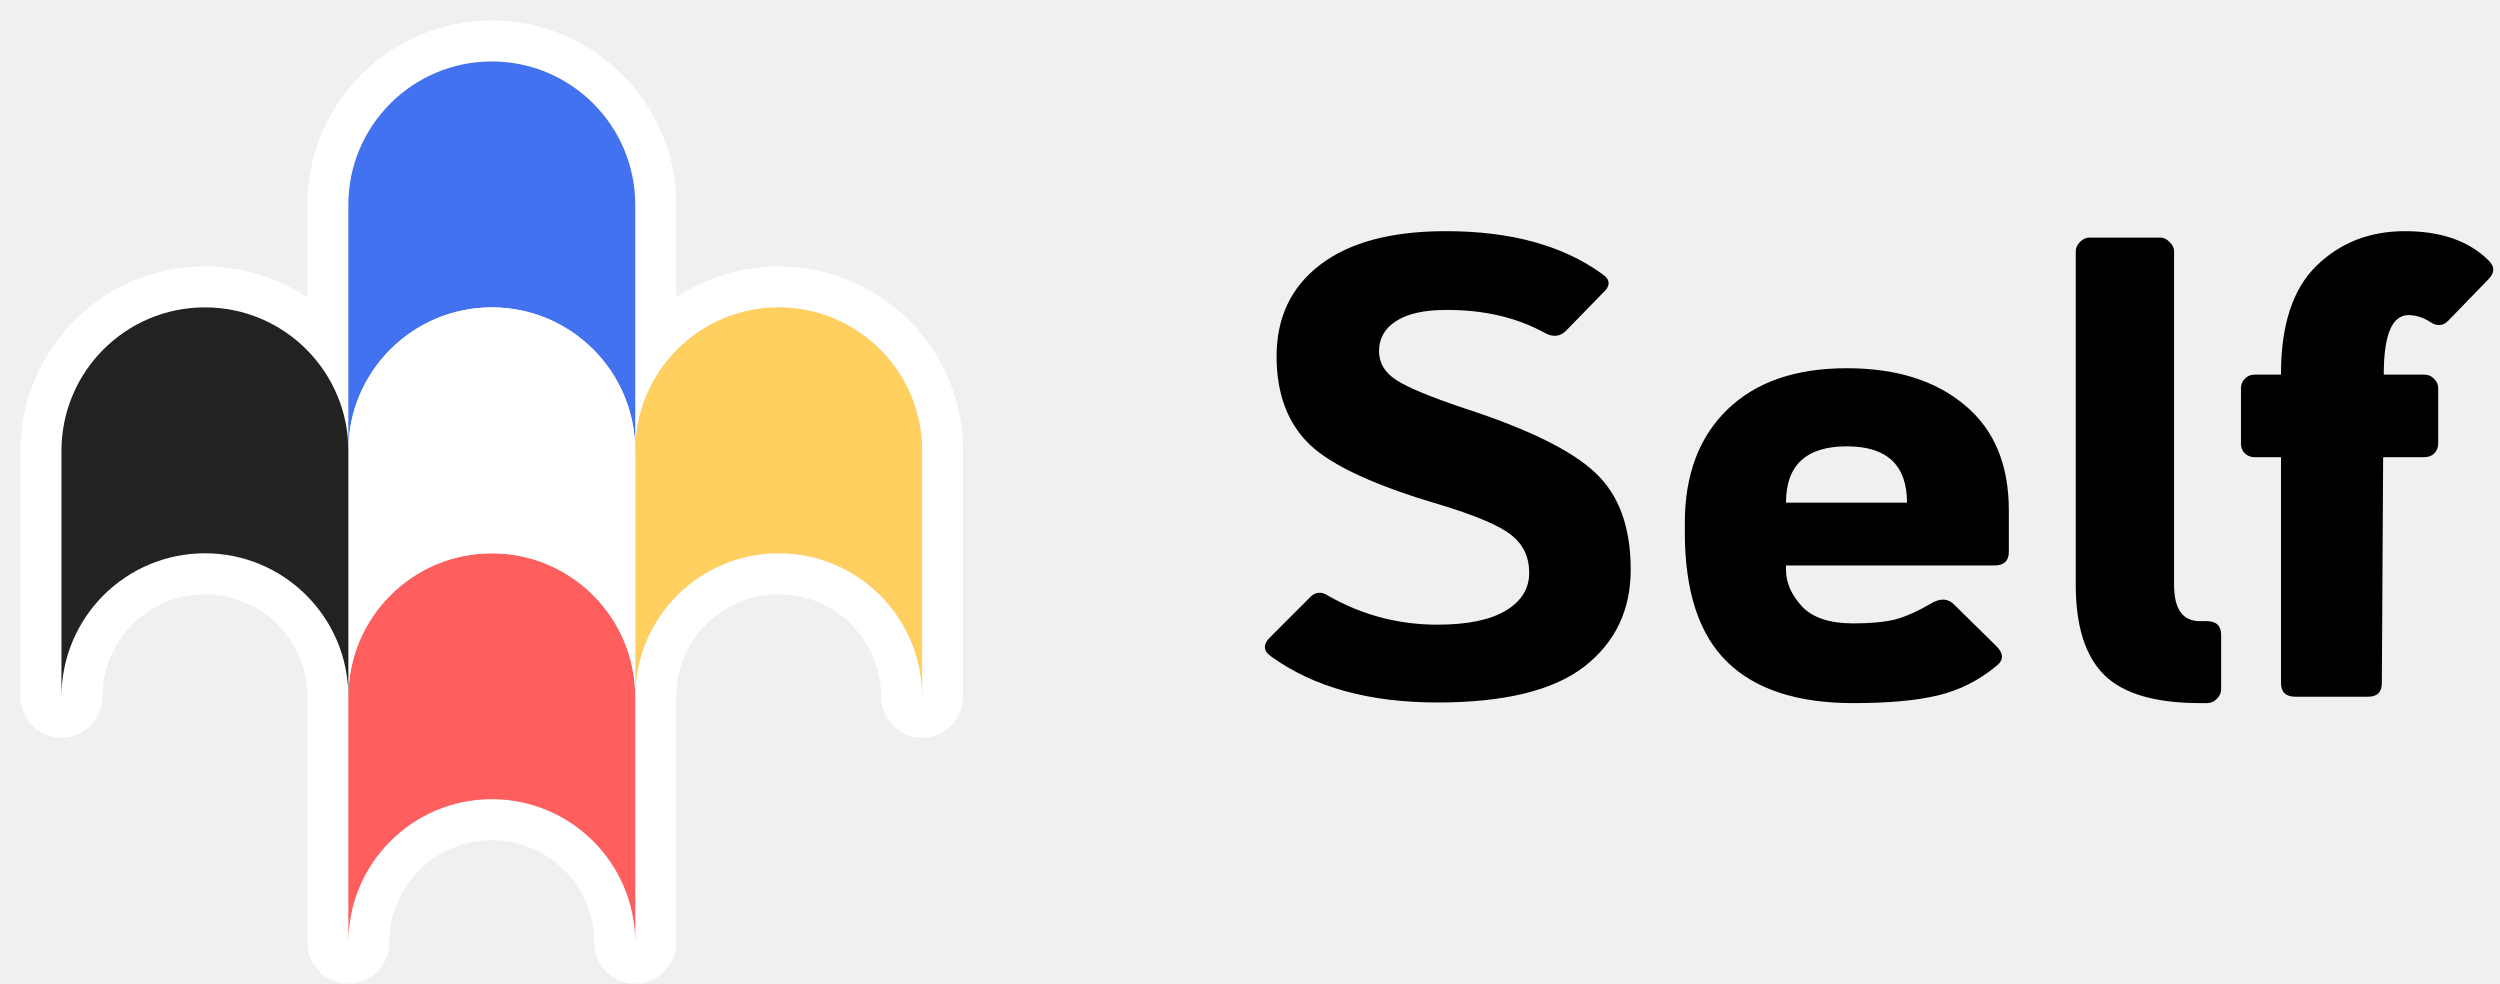
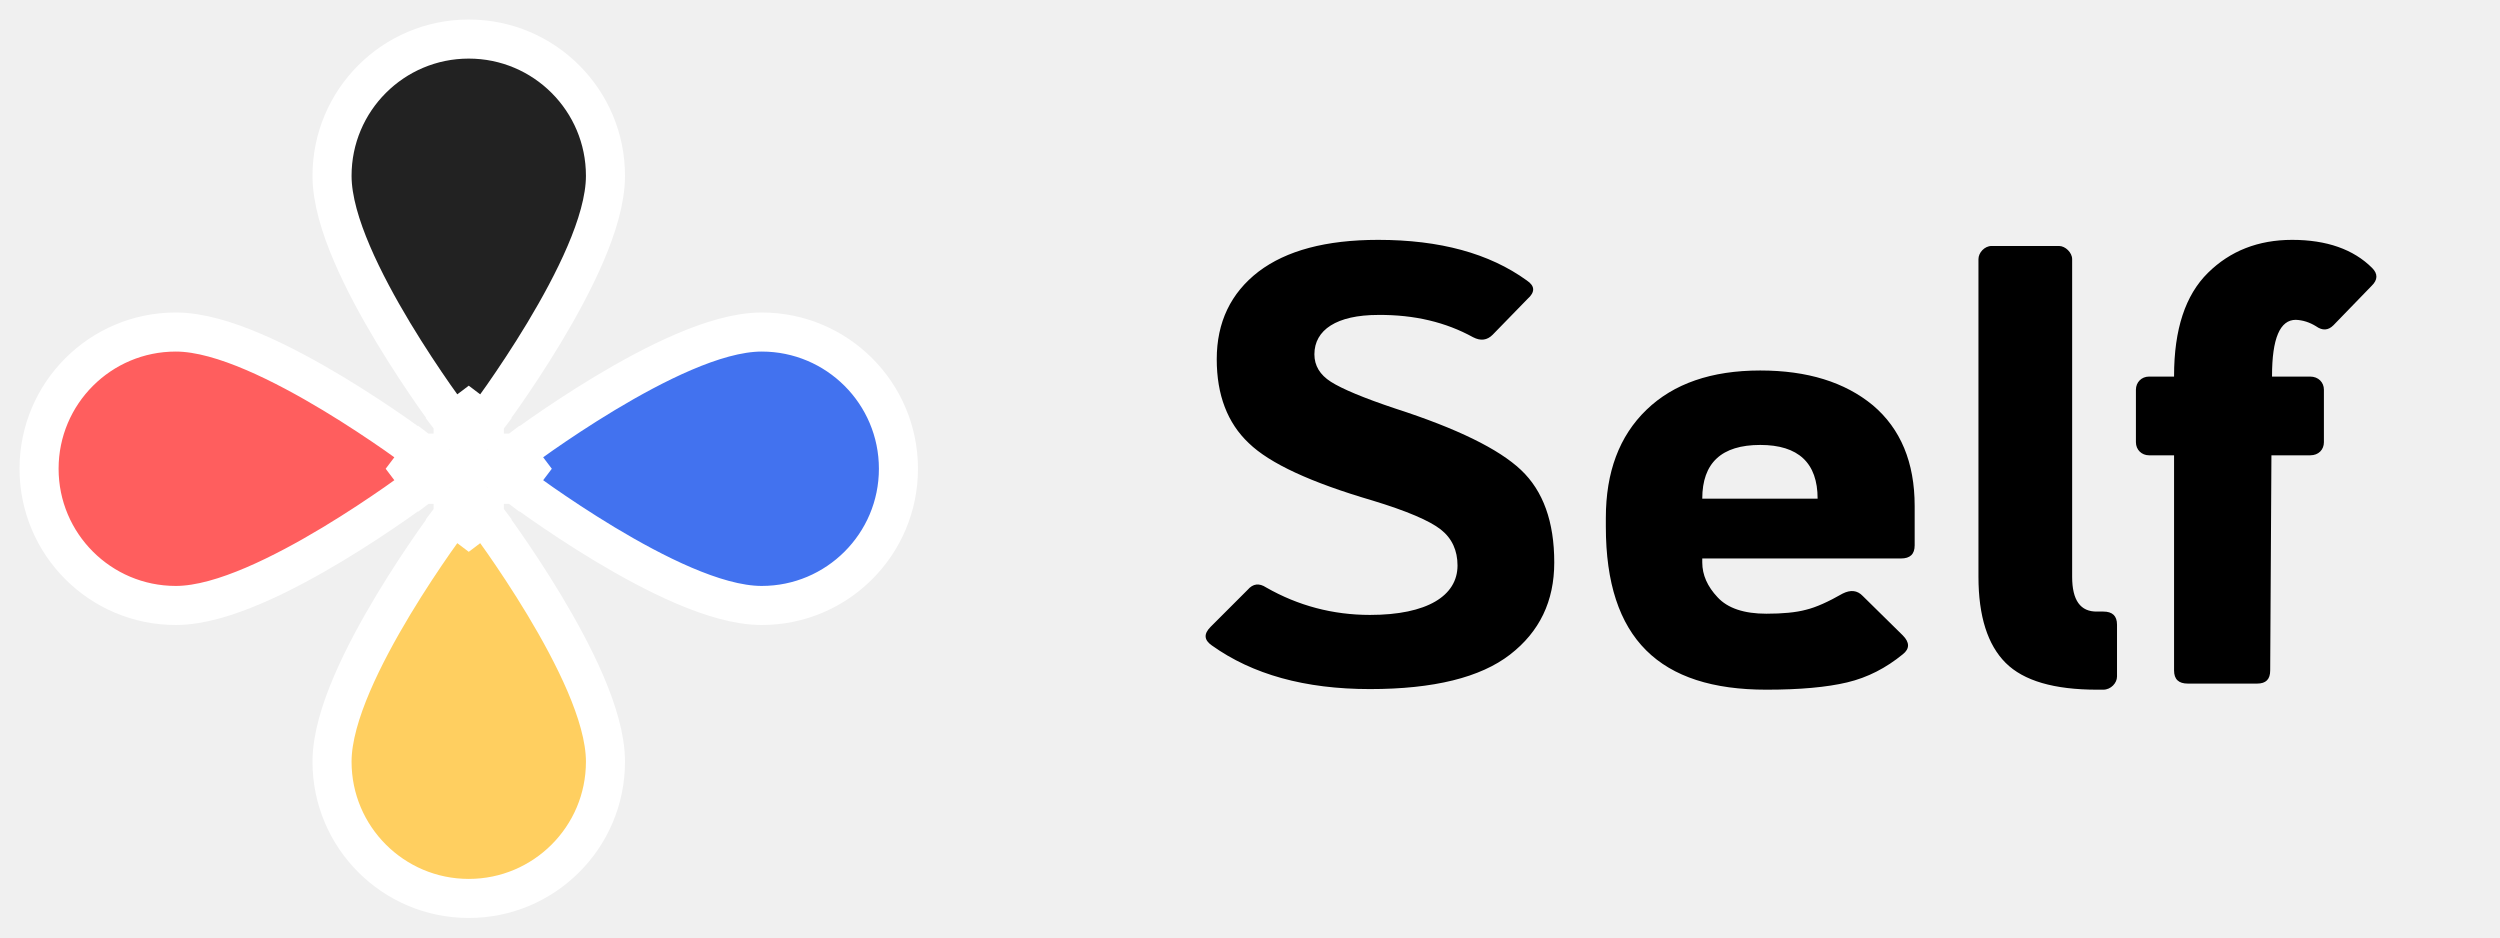
- <svg xmlns="http://www.w3.org/2000/svg" width="122" height="48" viewBox="0 0 122 48" fill="none">
-   <path fill-rule="evenodd" clip-rule="evenodd" d="M3 36C1.895 36 1 35.105 1 34V22C1 17.029 5.029 13 10 13C11.85 13 13.57 13.558 15 14.515V10C15 5.029 19.029 1 24 1C28.971 1 33 5.029 33 10V14.515C34.43 13.558 36.15 13 38 13C42.971 13 47 17.029 47 22V34C47 35.105 46.105 36 45 36C43.895 36 43 35.105 43 34C43 31.239 40.761 29 38 29C35.239 29 33 31.239 33 34V46C33 47.105 32.105 48 31 48C29.895 48 29 47.105 29 46C29 43.239 26.761 41 24 41C21.239 41 19 43.239 19 46C19 47.105 18.105 48 17 48C15.895 48 15 47.105 15 46V34C15 31.239 12.761 29 10 29C7.239 29 5 31.239 5 34C5 35.105 4.105 36 3 36ZM5 29.101C6.271 27.805 8.041 27 10 27C13.866 27 17 30.134 17 34V46C17 44.093 17.763 42.364 19 41.101C20.27 39.804 22.041 39 24 39C25.959 39 27.73 39.804 29 41.101C30.237 42.364 31 44.093 31 46V34C31 30.134 34.134 27 38 27C39.959 27 41.73 27.805 43 29.101C44.237 30.364 45 32.093 45 34V22C45 18.134 41.866 15 38 15C36.041 15 34.27 15.805 33 17.101C31.763 18.364 31 20.093 31 22V10C31 6.134 27.866 3 24 3C20.134 3 17 6.134 17 10V22C17 20.093 16.237 18.364 15 17.101C13.729 15.805 11.959 15 10 15C6.134 15 3 18.134 3 22V34C3 32.093 3.763 30.364 5 29.101Z" fill="white" />
-   <path fill-rule="evenodd" clip-rule="evenodd" d="M24 3C20.134 3 17 6.134 17 10V22C17 18.134 20.134 15 24 15C27.866 15 31 18.134 31 22V10C31 6.134 27.866 3 24 3Z" fill="#4272EF" />
-   <path fill-rule="evenodd" clip-rule="evenodd" d="M24 27C20.134 27 17 30.134 17 34V46C17 42.134 20.134 39 24 39C27.866 39 31 42.134 31 46V34C31 30.134 27.866 27 24 27Z" fill="#FF5E5E" />
-   <path fill-rule="evenodd" clip-rule="evenodd" d="M38 15C34.134 15 31 18.134 31 22V34C31 30.134 34.134 27 38 27C41.866 27 45 30.134 45 34V22C45 18.134 41.866 15 38 15Z" fill="#FFCF60" />
-   <path fill-rule="evenodd" clip-rule="evenodd" d="M24 15C20.134 15 17 18.134 17 22V34C17 30.134 20.134 27 24 27C27.866 27 31 30.134 31 34V22C31 18.134 27.866 15 24 15Z" fill="white" />
-   <path fill-rule="evenodd" clip-rule="evenodd" d="M10 15C6.134 15 3 18.134 3 22V34C3 30.134 6.134 27 10 27C13.866 27 17 30.134 17 34V22C17 18.134 13.866 15 10 15Z" fill="#222222" />
-   <path d="M62.297 17.391C62.297 15.495 63.005 14.005 64.422 12.922C65.849 11.828 67.896 11.281 70.562 11.281C73.719 11.281 76.255 11.974 78.172 13.359C78.599 13.641 78.609 13.958 78.203 14.312L76.422 16.141C76.141 16.422 75.807 16.463 75.422 16.266C74.037 15.495 72.417 15.115 70.562 15.125C69.5 15.125 68.688 15.307 68.125 15.672C67.573 16.026 67.297 16.516 67.297 17.141C67.297 17.713 67.578 18.182 68.141 18.547C68.703 18.912 69.807 19.37 71.453 19.922C74.588 20.943 76.724 21.995 77.859 23.078C79.005 24.151 79.578 25.724 79.578 27.797C79.578 29.776 78.823 31.354 77.312 32.531C75.802 33.698 73.412 34.281 70.141 34.281C66.818 34.281 64.12 33.536 62.047 32.047C61.641 31.766 61.62 31.448 61.984 31.094L63.875 29.203C64.156 28.88 64.474 28.838 64.828 29.078C66.474 30.016 68.245 30.484 70.141 30.484C71.609 30.484 72.724 30.255 73.484 29.797C74.245 29.338 74.625 28.724 74.625 27.953C74.625 27.182 74.333 26.568 73.75 26.109C73.177 25.651 72.016 25.156 70.266 24.625C67.13 23.708 65.016 22.734 63.922 21.703C62.839 20.662 62.297 19.224 62.297 17.391ZM94.344 29.391C94.75 29.182 95.094 29.224 95.375 29.516L97.422 31.531C97.787 31.896 97.787 32.219 97.422 32.5C96.568 33.208 95.615 33.688 94.562 33.938C93.521 34.188 92.146 34.312 90.438 34.312C87.708 34.312 85.656 33.641 84.281 32.297C82.906 30.953 82.219 28.844 82.219 25.969V25.516C82.219 23.172 82.912 21.328 84.297 19.984C85.682 18.641 87.625 17.969 90.125 17.969C92.531 17.969 94.448 18.568 95.875 19.766C97.312 20.953 98.031 22.667 98.031 24.906V26.922C98.031 27.37 97.797 27.594 97.328 27.594H87.156V27.797C87.156 28.432 87.417 29.031 87.938 29.594C88.458 30.146 89.292 30.422 90.438 30.422C91.271 30.422 91.948 30.359 92.469 30.234C92.99 30.099 93.615 29.818 94.344 29.391ZM87.156 24.531H93.062C93.062 22.698 92.083 21.781 90.125 21.781C88.146 21.781 87.156 22.698 87.156 24.531ZM108.391 33.641C108.391 33.807 108.323 33.958 108.188 34.094C108.052 34.24 107.885 34.312 107.688 34.312H107.375C105.177 34.312 103.615 33.854 102.688 32.938C101.76 32.021 101.297 30.552 101.297 28.531V12.266C101.297 12.099 101.365 11.948 101.5 11.812C101.635 11.667 101.792 11.594 101.969 11.594H105.422C105.589 11.594 105.74 11.667 105.875 11.812C106.021 11.948 106.094 12.099 106.094 12.266V28.531C106.094 29.729 106.521 30.323 107.375 30.312H107.688C108.156 30.312 108.391 30.537 108.391 30.984V33.641ZM121.453 12.719C121.755 13.021 121.745 13.328 121.422 13.641L119.469 15.656C119.208 15.917 118.911 15.932 118.578 15.703C118.255 15.495 117.911 15.385 117.547 15.375C116.734 15.375 116.328 16.333 116.328 18.25V18.281H118.281C118.49 18.281 118.656 18.349 118.781 18.484C118.917 18.609 118.984 18.766 118.984 18.953V21.641C118.984 21.828 118.922 21.99 118.797 22.125C118.672 22.25 118.5 22.312 118.281 22.312H116.297L116.234 33.328C116.234 33.776 116.01 34 115.562 34H112.016C111.547 34 111.312 33.776 111.312 33.328V22.312H110.031C109.844 22.312 109.682 22.25 109.547 22.125C109.422 22 109.359 21.838 109.359 21.641V18.953C109.359 18.766 109.422 18.609 109.547 18.484C109.672 18.349 109.833 18.281 110.031 18.281H111.312V18.25C111.312 15.865 111.885 14.109 113.031 12.984C114.188 11.849 115.63 11.281 117.359 11.281C119.13 11.281 120.495 11.76 121.453 12.719Z" fill="black" />
+ <svg xmlns="http://www.w3.org/2000/svg" width="128" height="48" viewBox="0 0 128 48" fill="none">
+   <path d="M24 21L23.202 21.603L24 22.658L24.798 21.603L24 21ZM24 21C24.798 21.603 24.798 21.603 24.798 21.603L24.798 21.602L24.799 21.601L24.803 21.596L24.817 21.577L24.87 21.506C24.916 21.445 24.982 21.355 25.066 21.24C25.233 21.01 25.472 20.678 25.758 20.268C26.329 19.448 27.092 18.31 27.857 17.04C28.619 15.772 29.395 14.356 29.982 12.982C30.559 11.633 31 10.223 31 9C31 5.134 27.866 2 24 2C20.134 2 17 5.134 17 9C17 10.223 17.441 11.633 18.018 12.982C18.605 14.356 19.381 15.772 20.143 17.04C20.908 18.31 21.671 19.448 22.242 20.268C22.528 20.678 22.767 21.01 22.934 21.24C23.018 21.355 23.084 21.445 23.13 21.506L23.183 21.577L23.197 21.596L23.201 21.601L23.202 21.602L23.202 21.603C23.202 21.603 23.202 21.603 24 21Z" fill="#222222" stroke="white" stroke-width="2" />
+   <path d="M27 24L26.397 23.202L25.342 24L26.397 24.798L27 24ZM27 24C26.397 24.798 26.397 24.798 26.397 24.798L26.398 24.798L26.399 24.799L26.404 24.803L26.423 24.817L26.494 24.87C26.555 24.916 26.645 24.982 26.76 25.066C26.99 25.233 27.322 25.472 27.732 25.758C28.552 26.329 29.69 27.092 30.96 27.857C32.228 28.619 33.644 29.395 35.017 29.982C36.367 30.559 37.777 31 39 31C42.866 31 46 27.866 46 24C46 20.134 42.866 17 39 17C37.777 17 36.367 17.441 35.017 18.018C33.644 18.605 32.228 19.381 30.96 20.143C29.69 20.908 28.552 21.671 27.732 22.242C27.322 22.528 26.99 22.767 26.76 22.934C26.645 23.018 26.555 23.084 26.494 23.13L26.423 23.183L26.404 23.197L26.399 23.201L26.398 23.202L26.397 23.202C26.397 23.202 26.397 23.202 27 24Z" fill="#4272EF" stroke="white" stroke-width="2" />
+   <path d="M24 27L24.798 26.397L24 25.342L23.202 26.397L24 27ZM24 27C23.202 26.397 23.202 26.397 23.202 26.397L23.202 26.398L23.201 26.399L23.197 26.404L23.183 26.423L23.13 26.494C23.084 26.555 23.018 26.645 22.934 26.76C22.767 26.99 22.528 27.322 22.242 27.732C21.671 28.552 20.908 29.69 20.143 30.96C19.381 32.228 18.605 33.644 18.018 35.017C17.441 36.367 17 37.777 17 39C17 42.866 20.134 46 24 46C27.866 46 31 42.866 31 39C31 37.777 30.559 36.367 29.982 35.017C29.395 33.644 28.619 32.228 27.857 30.96C27.092 29.69 26.329 28.552 25.758 27.732C25.472 27.322 25.233 26.99 25.066 26.76C24.982 26.645 24.916 26.555 24.87 26.494L24.817 26.423L24.803 26.404L24.799 26.399L24.798 26.398L24.798 26.397C24.798 26.397 24.798 26.397 24 27Z" fill="#FFCF60" stroke="white" stroke-width="2" />
+   <path d="M21 24L21.603 24.798L22.658 24L21.603 23.202L21 24ZM21 24C21.603 23.202 21.603 23.202 21.603 23.202L21.602 23.202L21.601 23.201L21.596 23.197L21.577 23.183L21.506 23.13C21.445 23.084 21.355 23.018 21.24 22.934C21.01 22.767 20.678 22.528 20.268 22.242C19.448 21.671 18.31 20.908 17.04 20.143C15.772 19.381 14.356 18.605 12.982 18.018C11.633 17.441 10.223 17 9 17C5.134 17 2 20.134 2 24C2 27.866 5.134 31 9 31C10.223 31 11.633 30.559 12.982 29.982C14.356 29.395 15.772 28.62 17.04 27.857C18.31 27.092 19.448 26.329 20.268 25.758C20.678 25.472 21.01 25.233 21.24 25.066C21.355 24.982 21.445 24.916 21.506 24.87L21.577 24.817L21.596 24.803L21.601 24.799L21.602 24.798L21.603 24.798C21.603 24.798 21.603 24.798 21 24Z" fill="#FF5E5E" stroke="white" stroke-width="2" />
+   <path d="M62.297 18.391C62.297 16.5 63.016 15 64.438 13.906C65.859 12.828 67.891 12.281 70.562 12.281C73.719 12.281 76.25 12.969 78.172 14.359C78.594 14.641 78.609 14.953 78.203 15.312L76.422 17.141C76.141 17.422 75.812 17.469 75.422 17.266C74.031 16.5 72.422 16.109 70.562 16.125C68.438 16.125 67.297 16.891 67.297 18.141C67.297 18.719 67.578 19.188 68.141 19.547C68.703 19.906 69.812 20.375 71.453 20.922C74.594 21.938 76.734 22.984 77.875 24.062C79.016 25.141 79.578 26.719 79.578 28.797C79.578 30.781 78.828 32.344 77.312 33.516C75.797 34.688 73.406 35.281 70.141 35.281C66.812 35.281 64.125 34.531 62.047 33.047C61.641 32.766 61.625 32.453 61.984 32.094L63.875 30.203C64.156 29.875 64.469 29.844 64.828 30.078C66.469 31.016 68.25 31.484 70.141 31.484C73.078 31.484 74.625 30.5 74.625 28.953C74.625 28.188 74.344 27.562 73.766 27.109C73.188 26.656 72.016 26.156 70.266 25.625C67.125 24.703 65.016 23.734 63.938 22.688C62.844 21.656 62.297 20.219 62.297 18.391ZM94.344 30.391C94.75 30.188 95.094 30.219 95.375 30.516L97.422 32.531C97.781 32.891 97.781 33.219 97.422 33.5C96.562 34.203 95.625 34.688 94.578 34.938C93.531 35.188 92.141 35.312 90.438 35.312C84.984 35.312 82.219 32.719 82.219 26.969V26.516C82.219 24.172 82.906 22.328 84.297 20.984C85.688 19.641 87.625 18.969 90.125 18.969C92.531 18.969 94.453 19.562 95.891 20.75C97.312 21.953 98.031 23.672 98.031 25.906V27.922C98.031 28.375 97.797 28.594 97.328 28.594H87.156V28.797C87.156 29.438 87.422 30.031 87.938 30.578C88.453 31.141 89.297 31.422 90.438 31.422C91.266 31.422 91.953 31.359 92.469 31.219C92.984 31.094 93.609 30.812 94.344 30.391ZM87.156 25.531H93.062C93.062 23.703 92.078 22.781 90.125 22.781C88.141 22.781 87.156 23.703 87.156 25.531ZM108.391 31.984V34.641C108.391 34.969 108.078 35.312 107.688 35.312H107.375C105.172 35.312 103.609 34.859 102.688 33.938C101.766 33.016 101.297 31.547 101.297 29.531V13.266C101.297 12.938 101.609 12.594 101.969 12.594H105.422C105.75 12.594 106.094 12.938 106.094 13.266V29.531C106.094 30.734 106.516 31.328 107.375 31.312H107.688C108.156 31.312 108.391 31.531 108.391 31.984ZM121.453 13.719C121.75 14.016 121.75 14.328 121.422 14.641L119.469 16.656C119.203 16.922 118.906 16.938 118.578 16.703C118.25 16.5 117.906 16.391 117.547 16.375C116.734 16.375 116.328 17.328 116.328 19.25V19.281H118.281C118.703 19.281 118.984 19.578 118.984 19.953V22.641C118.984 23.016 118.719 23.312 118.281 23.312H116.297L116.234 34.328C116.234 34.781 116.016 35 115.562 35H112.016C111.547 35 111.312 34.781 111.312 34.328V23.312H110.031C109.656 23.312 109.359 23.031 109.359 22.641V19.953C109.359 19.578 109.641 19.281 110.031 19.281H111.312V19.25C111.312 16.859 111.891 15.109 113.047 13.969C114.188 12.844 115.625 12.281 117.359 12.281C119.125 12.281 120.5 12.766 121.453 13.719Z" fill="black" />
</svg>
